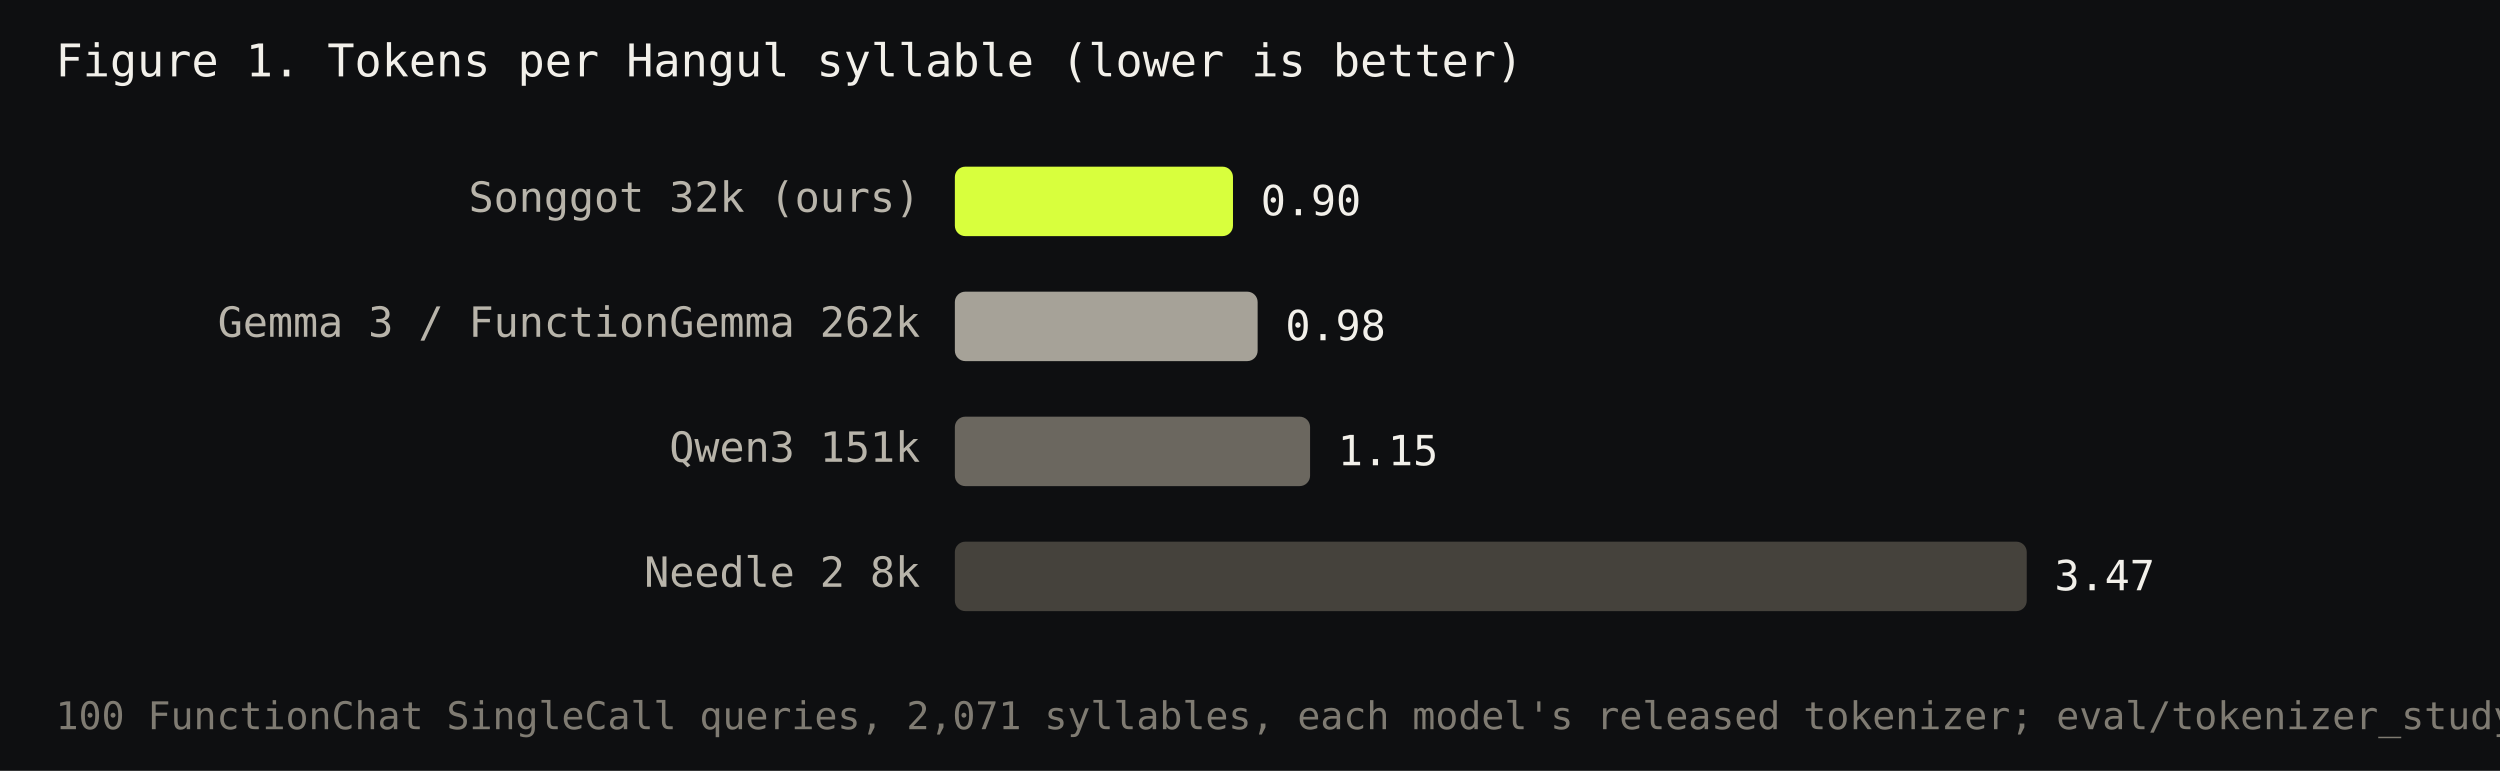
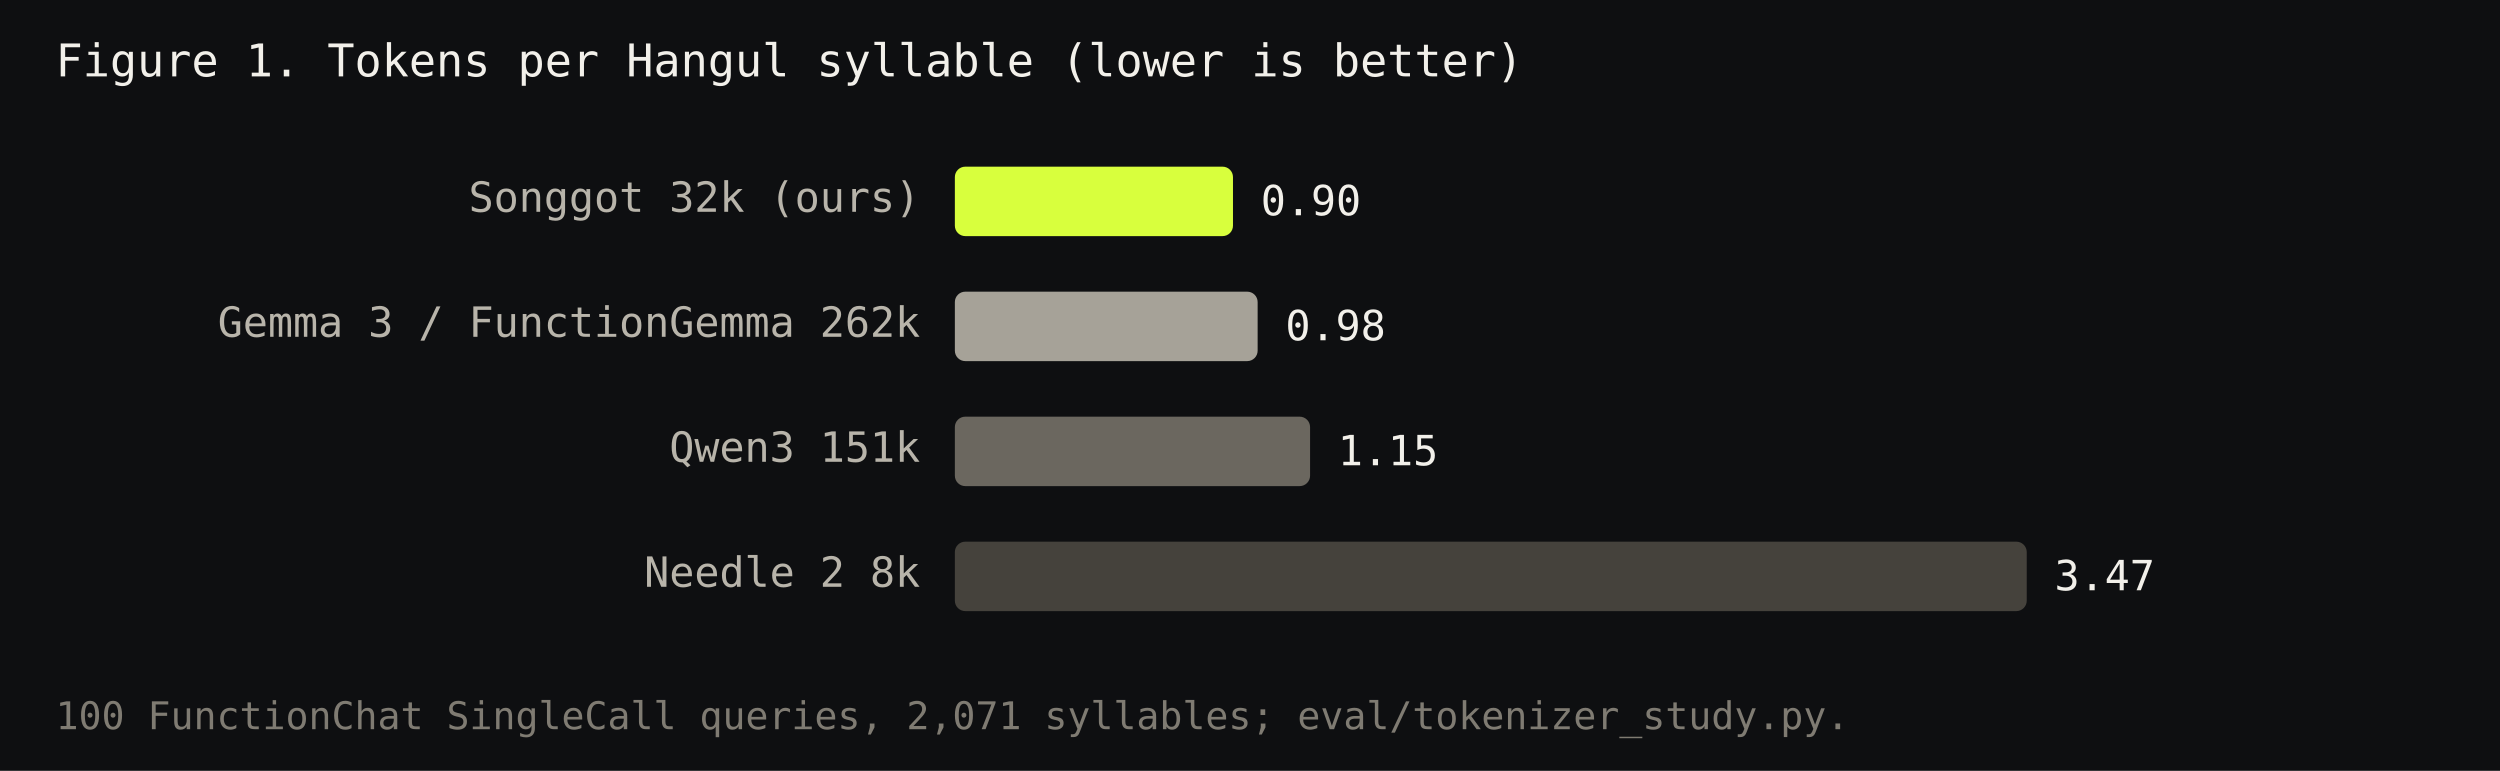
<svg xmlns="http://www.w3.org/2000/svg" viewBox="0 0 720 222" width="100%" role="img" aria-label="Figure 1. Tokens per Hangul syllable (lower is better)" font-family="IBM Plex Mono, Menlo, monospace" font-size="12">
  <rect width="720" height="222" fill="#0e0f11" />
  <text x="16" y="22" fill="#f2f0ea" font-size="13" font-weight="500">Figure 1. Tokens per Hangul syllable (lower is better)</text>
  <text x="265" y="61" fill="#b8b4aa" text-anchor="end">Songgot 32k (ours)</text>
  <rect x="275" y="48" width="80.1" height="20" rx="3" fill="#d8ff3d" />
  <text x="363.1" y="62" fill="#f2f0ea">0.90</text>
  <text x="265" y="97" fill="#b8b4aa" text-anchor="end">Gemma 3 / FunctionGemma 262k</text>
  <rect x="275" y="84" width="87.2" height="20" rx="3" fill="#a6a298" />
  <text x="370.2" y="98" fill="#f2f0ea">0.98</text>
  <text x="265" y="133" fill="#b8b4aa" text-anchor="end">Qwen3 151k</text>
  <rect x="275" y="120" width="102.3" height="20" rx="3" fill="#6b675f" />
  <text x="385.3" y="134" fill="#f2f0ea">1.15</text>
  <text x="265" y="169" fill="#b8b4aa" text-anchor="end">Needle 2 8k</text>
  <rect x="275" y="156" width="308.7" height="20" rx="3" fill="#45423c" />
  <text x="591.7" y="170" fill="#f2f0ea">3.47</text>
-   <text x="16" y="210" fill="#7f7b72" font-size="11">100 FunctionChat SingleCall queries, 2,071 syllables, each model's released tokenizer; eval/tokenizer_study.py.</text>
+   <text x="16" y="210" fill="#7f7b72" font-size="11">100 FunctionChat SingleCall queries, 2,071 syllables; eval/tokenizer_study.py.</text>
</svg>
